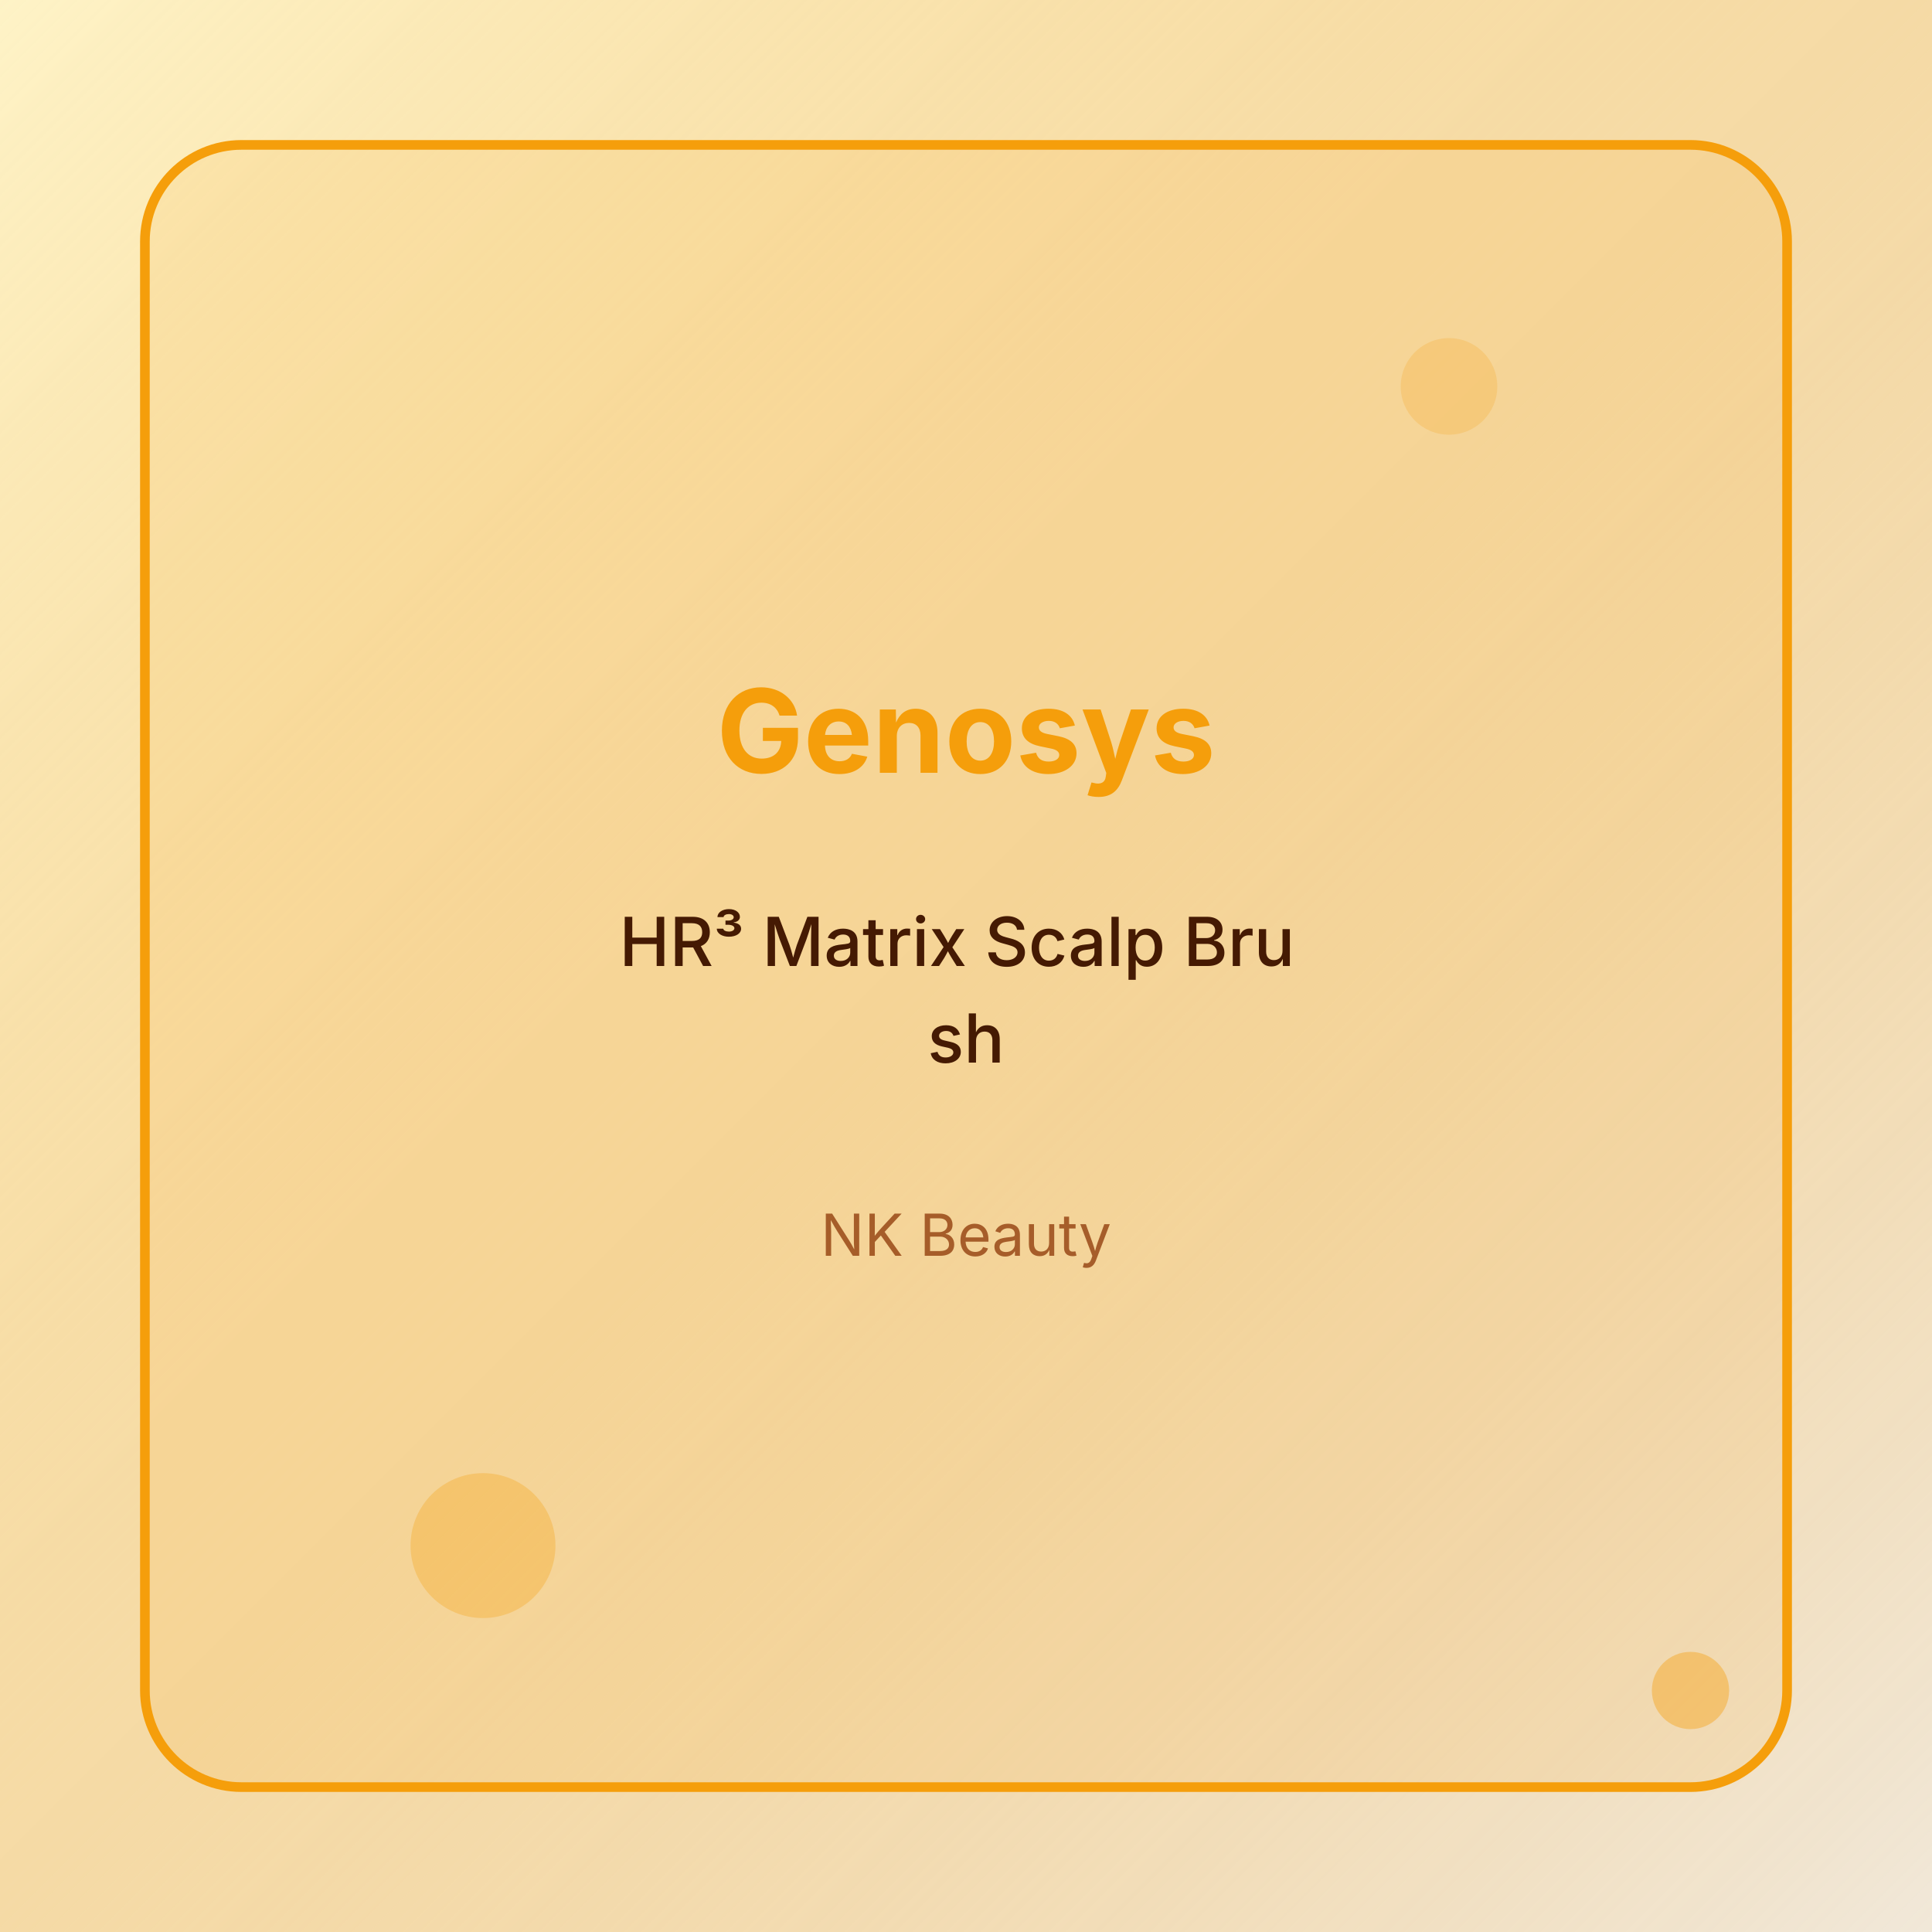
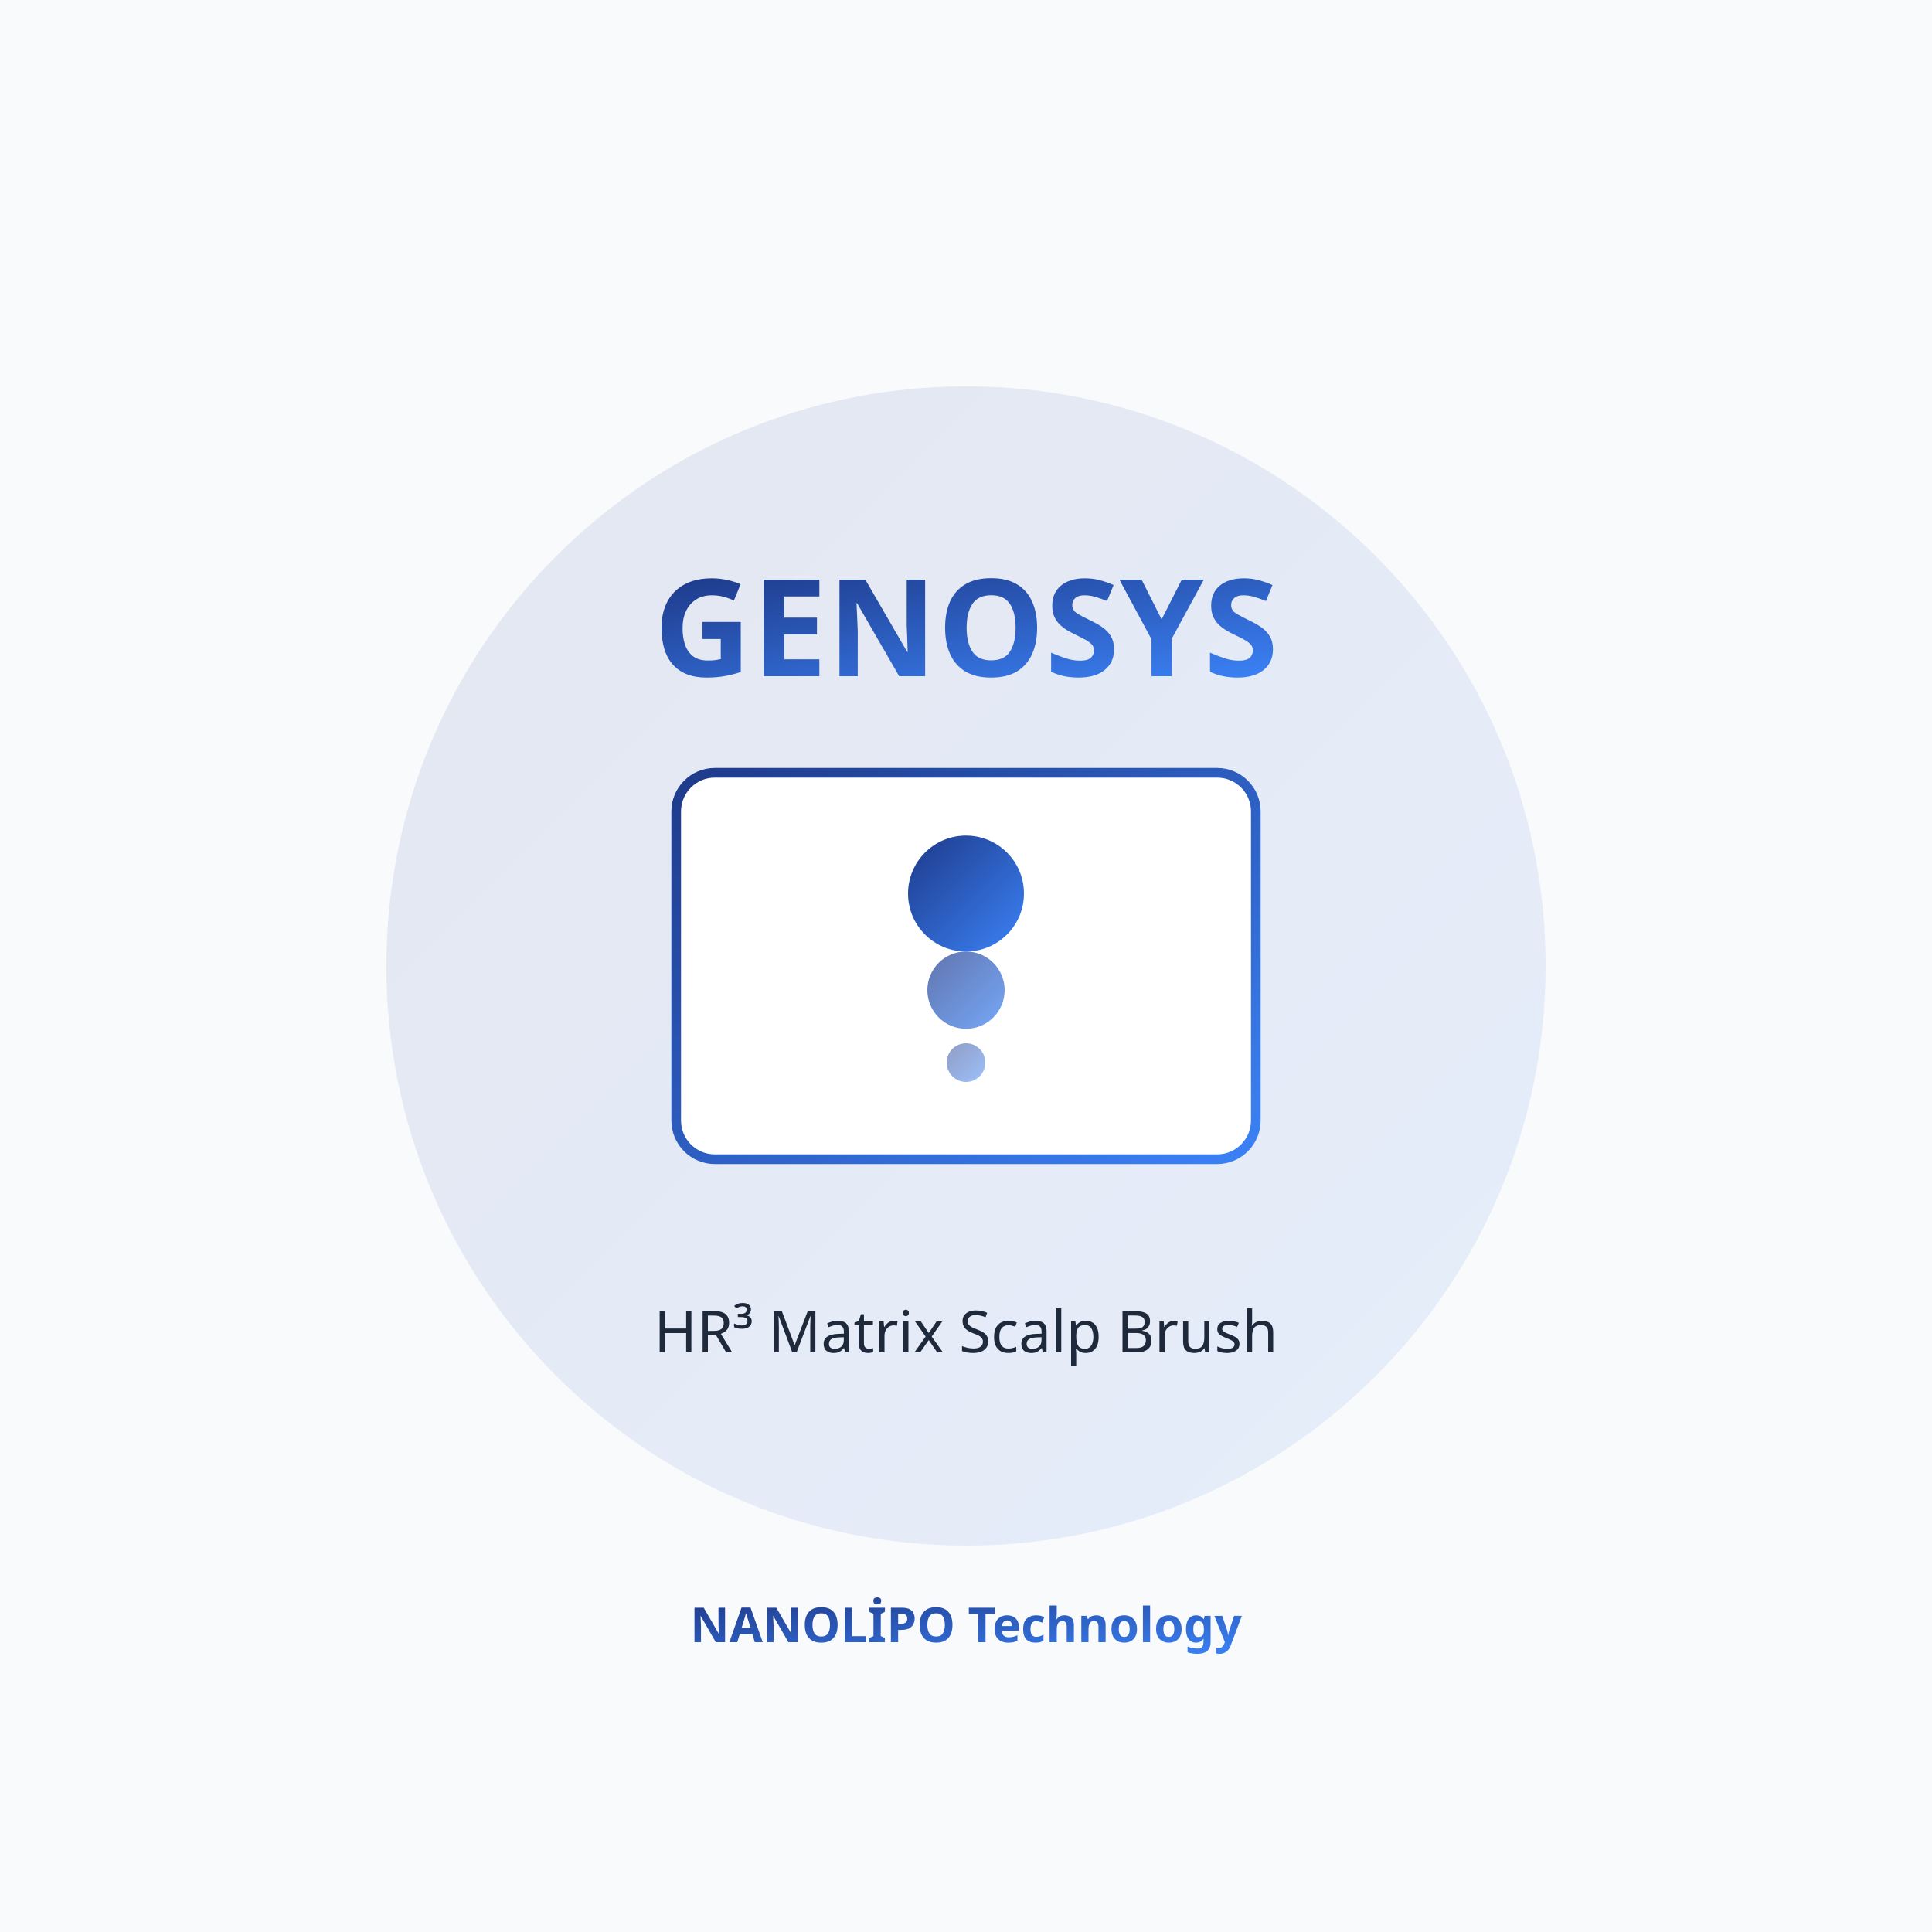
<svg xmlns="http://www.w3.org/2000/svg" width="400" height="400">
  <defs>
-     <linearGradient id="brandGradient" x1="0%" y1="0%" x2="100%" y2="100%">
-       <stop offset="0%" style="stop-color:#fef3c7;stop-opacity:1" />
-       <stop offset="100%" style="stop-color:#f59e0b;stop-opacity:0.1" />
+     <linearGradient id="genosysGradient" x1="0%" y1="0%" x2="100%" y2="100%">
+       <stop offset="0%" style="stop-color:#1e3a8a;stop-opacity:1" />
+       <stop offset="100%" style="stop-color:#3b82f6;stop-opacity:1" />
    </linearGradient>
  </defs>
-   <rect width="400" height="400" fill="url(#brandGradient)" />
-   <rect x="30" y="30" width="340" height="340" rx="20" fill="#f59e0b" fill-opacity="0.1" stroke="#f59e0b" stroke-width="2" />
-   <text x="200" y="160" text-anchor="middle" fill="#f59e0b" font-family="system-ui, -apple-system, sans-serif" font-size="24" font-weight="bold">
-     Genosys
+   <rect width="400" height="400" fill="#f8fafc" />
+   <circle cx="200" cy="200" r="120" fill="url(#genosysGradient)" opacity="0.1" />
+   <text x="50%" y="35%" text-anchor="middle" fill="url(#genosysGradient)" font-family="system-ui" font-size="28" font-weight="700">
+     GENOSYS
  </text>
-   <text x="200" y="200" text-anchor="middle" fill="#451a03" font-family="system-ui, -apple-system, sans-serif" font-size="14" font-weight="500">
-     <tspan x="200" dy="0">HR³ Matrix Scalp Bru</tspan>
-     <tspan x="200" dy="20">sh</tspan>
+   <rect x="140" y="160" width="120" height="80" rx="8" fill="white" stroke="url(#genosysGradient)" stroke-width="2" />
+   <circle cx="200" cy="185" r="12" fill="url(#genosysGradient)" />
+   <circle cx="200" cy="205" r="8" fill="url(#genosysGradient)" opacity="0.7" />
+   <circle cx="200" cy="220" r="4" fill="url(#genosysGradient)" opacity="0.5" />
+   <text x="50%" y="70%" text-anchor="middle" fill="#1e293b" font-family="system-ui" font-size="12" font-weight="500">
+     HR³ Matrix Scalp Brush
  </text>
-   <text x="200" y="260" text-anchor="middle" fill="#92400e" font-family="system-ui, -apple-system, sans-serif" font-size="12" opacity="0.8">
-     NK Beauty
+   <text x="50%" y="77%" text-anchor="middle" fill="#64748b" font-family="system-ui" font-size="11">
+     
  </text>
-   <circle cx="100" cy="320" r="15" fill="#f59e0b" fill-opacity="0.3" />
-   <circle cx="300" cy="80" r="10" fill="#f59e0b" fill-opacity="0.2" />
-   <circle cx="350" cy="350" r="8" fill="#f59e0b" fill-opacity="0.4" />
+   <text x="50%" y="85%" text-anchor="middle" fill="url(#genosysGradient)" font-family="system-ui" font-size="10" font-weight="600">
+     NANOLİPO Technology
+   </text>
</svg>
